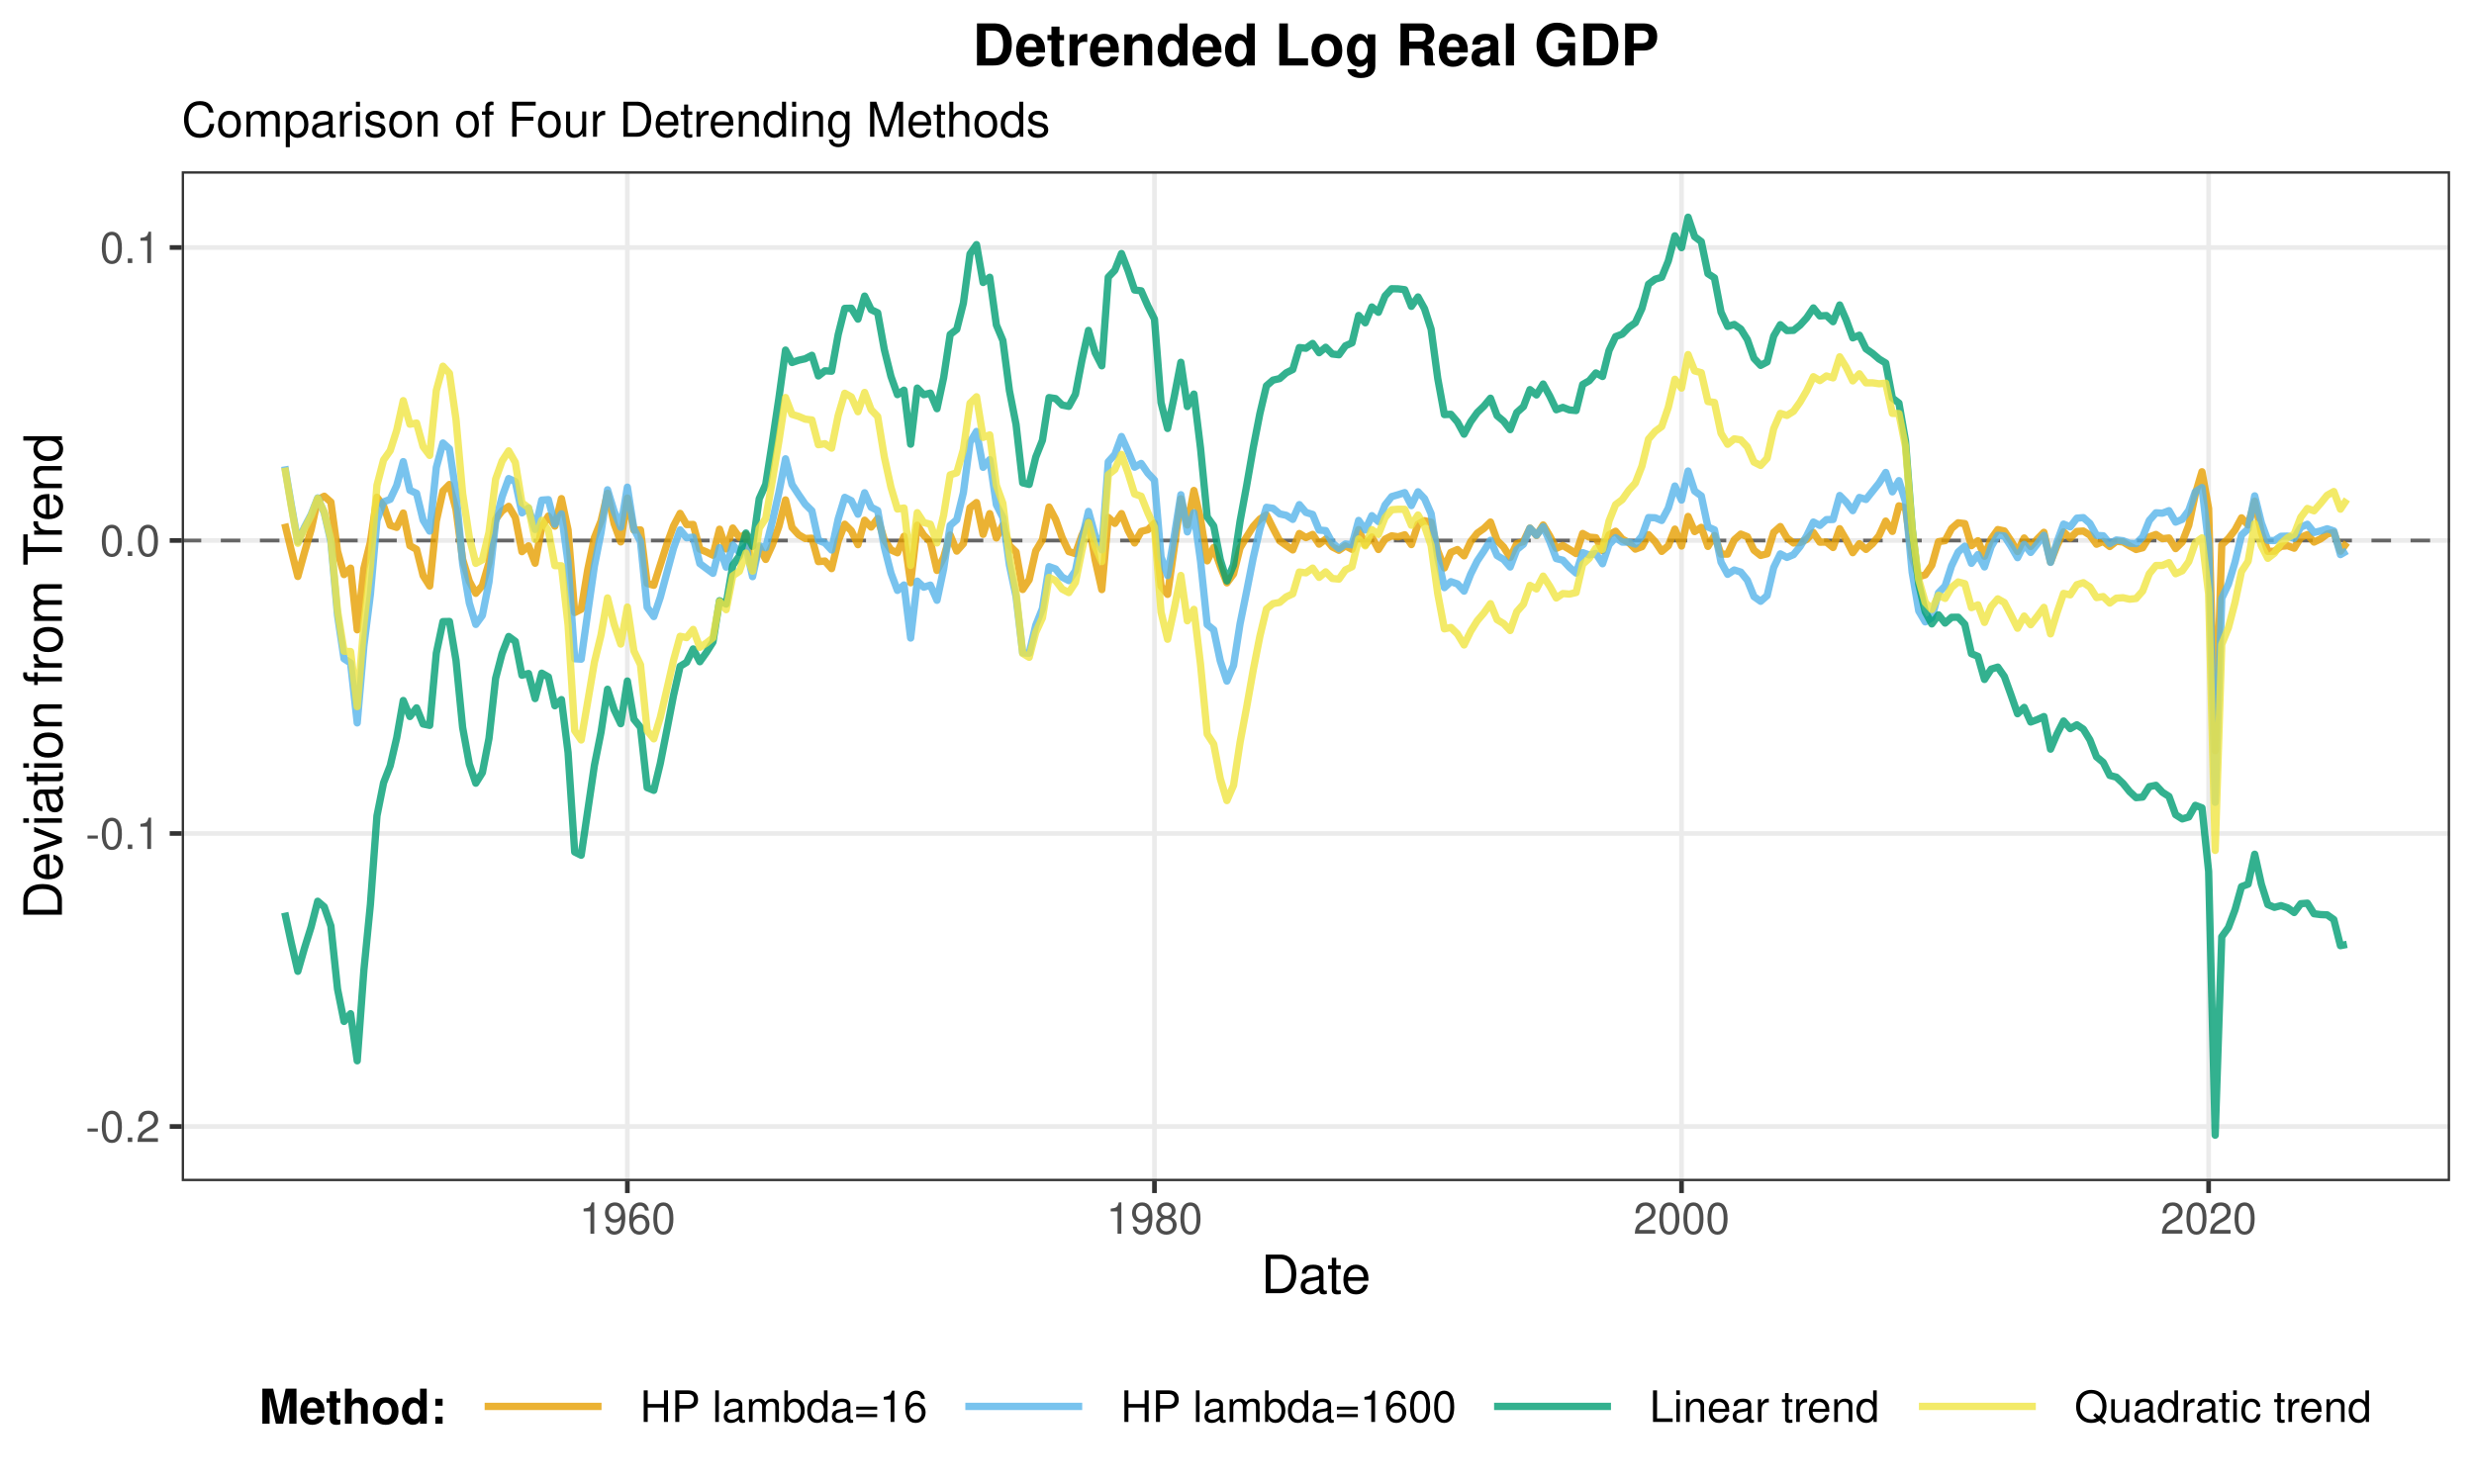
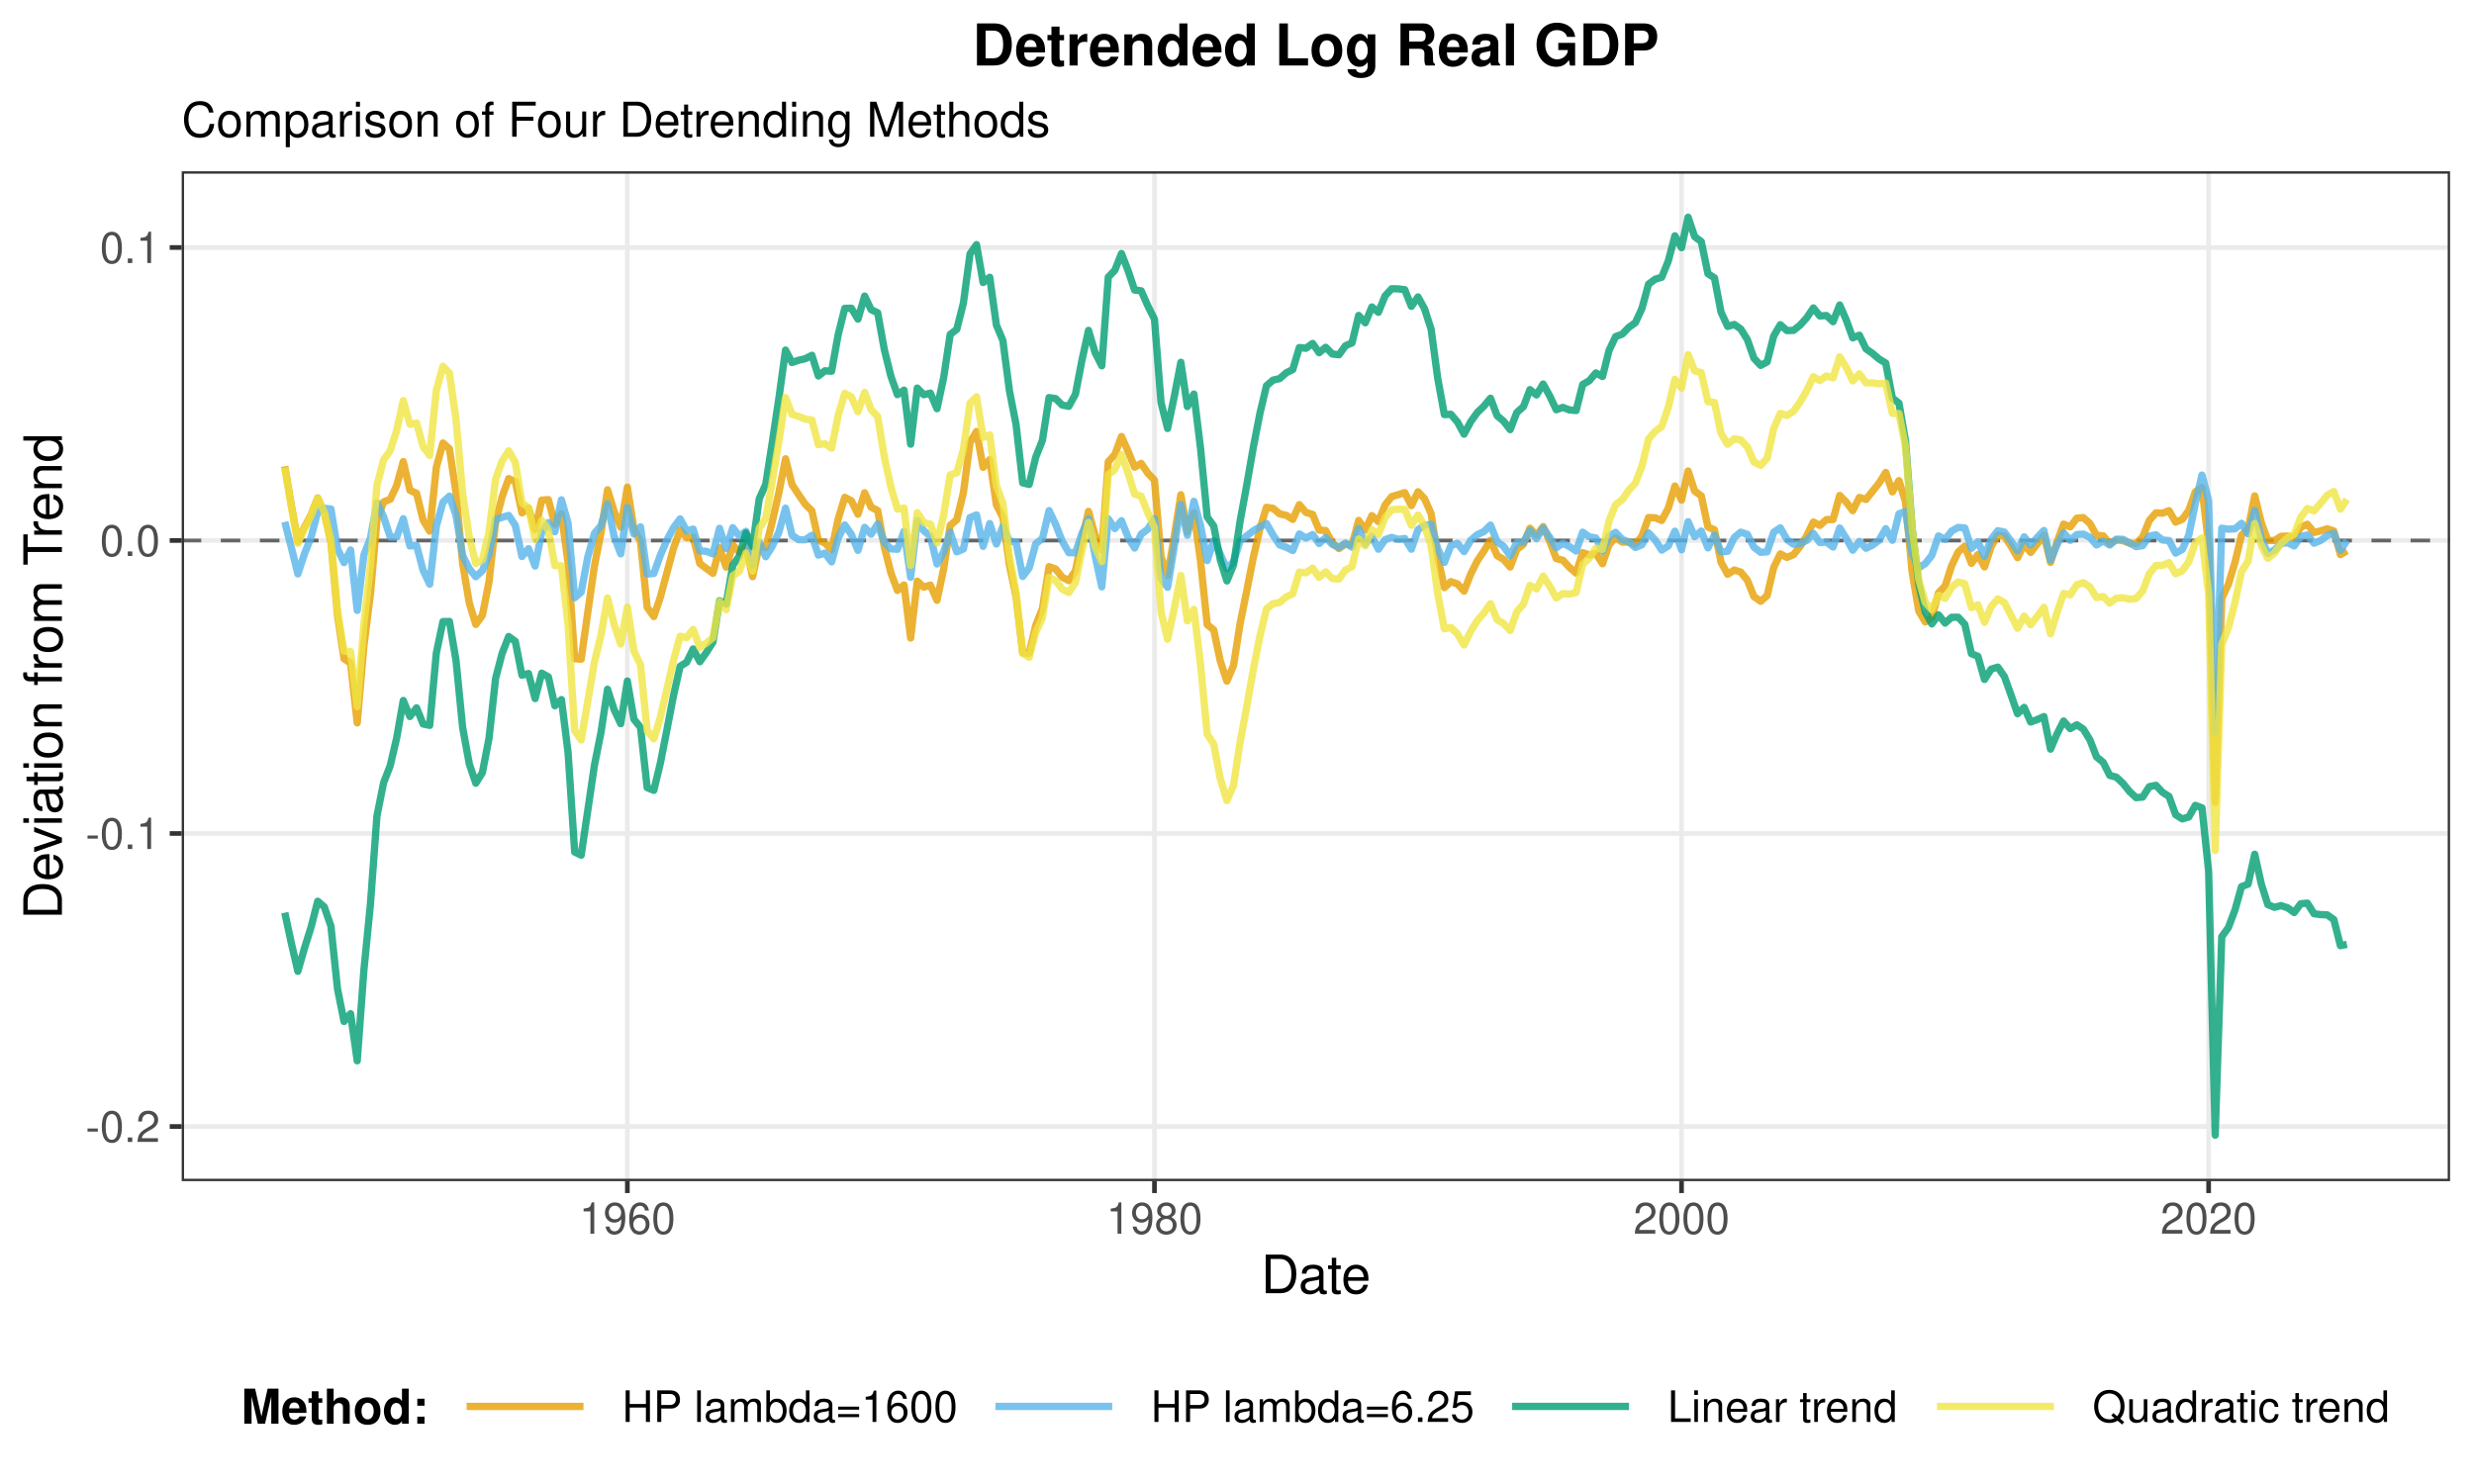
<svg xmlns="http://www.w3.org/2000/svg" width="720.00pt" height="432.00pt" viewBox="0 0 720.00 432.00">
  <g class="svglite">
    <defs>
      <style type="text/css">
    .svglite line, .svglite polyline, .svglite polygon, .svglite path, .svglite rect, .svglite circle {
      fill: none;
      stroke: #000000;
      stroke-linecap: round;
      stroke-linejoin: round;
      stroke-miterlimit: 10.00;
    }
    .svglite text {
      white-space: pre;
    }
    .svglite g.glyphgroup path {
      fill: inherit;
      stroke: none;
    }
  </style>
    </defs>
    <rect width="100%" height="100%" style="stroke: none; fill: #FFFFFF;" />
    <defs>
      <clipPath id="cpMC4wMHw3MjAuMDB8MC4wMHw0MzIuMDA=">
        <rect x="0.00" y="0.00" width="720.00" height="432.00" />
      </clipPath>
    </defs>
    <g clip-path="url(#cpMC4wMHw3MjAuMDB8MC4wMHw0MzIuMDA=)">
      <rect x="0.00" y="0" width="720.00" height="432.00" style="stroke-width: 1.36; stroke: #FFFFFF; fill: #FFFFFF;" />
    </g>
    <defs>
      <clipPath id="cpNTIuODh8NzEzLjAzfDQ5Ljg3fDM0My44Mg==">
        <rect x="52.88" y="49.87" width="660.15" height="293.96" />
      </clipPath>
    </defs>
    <g clip-path="url(#cpNTIuODh8NzEzLjAzfDQ5Ljg3fDM0My44Mg==)">
      <rect x="52.88" y="49.87" width="660.15" height="293.96" style="stroke-width: 1.36; stroke: none; fill: #FFFFFF;" />
      <polyline points="52.88,327.92 713.03,327.92 " style="stroke-width: 1.36; stroke: #EBEBEB; stroke-linecap: butt;" />
      <polyline points="52.88,242.63 713.03,242.63 " style="stroke-width: 1.36; stroke: #EBEBEB; stroke-linecap: butt;" />
      <polyline points="52.88,157.34 713.03,157.34 " style="stroke-width: 1.36; stroke: #EBEBEB; stroke-linecap: butt;" />
      <polyline points="52.88,72.05 713.03,72.05 " style="stroke-width: 1.36; stroke: #EBEBEB; stroke-linecap: butt;" />
      <polyline points="182.58,343.82 182.58,49.87 " style="stroke-width: 1.36; stroke: #EBEBEB; stroke-linecap: butt;" />
      <polyline points="335.98,343.82 335.98,49.87 " style="stroke-width: 1.36; stroke: #EBEBEB; stroke-linecap: butt;" />
      <polyline points="489.37,343.82 489.37,49.87 " style="stroke-width: 1.36; stroke: #EBEBEB; stroke-linecap: butt;" />
      <polyline points="642.77,343.82 642.77,49.87 " style="stroke-width: 1.36; stroke: #EBEBEB; stroke-linecap: butt;" />
      <line x1="52.88" y1="157.34" x2="713.03" y2="157.34" style="stroke-width: 1.07; stroke: #666666; stroke-dasharray: 5.69,5.69; stroke-linecap: butt;" />
-       <polyline points="82.88,152.47 84.77,160.25 86.68,167.81 88.61,160.79 90.55,154.17 92.46,145.47 94.37,144.46 96.30,146.16 98.23,160.43 100.12,167.26 102.03,165.39 103.96,183.34 105.90,165.47 107.79,157.84 109.70,144.75 111.63,147.27 113.56,152.92 115.45,153.52 117.36,149.35 119.29,158.85 121.23,159.93 123.14,167.56 125.05,170.59 126.98,151.66 128.91,142.95 130.80,141.03 132.71,148.32 134.64,162.83 136.58,169.19 138.47,172.72 140.38,170.46 142.31,163.83 144.24,151.17 146.13,148.71 148.04,147.40 149.97,150.65 151.90,160.59 153.81,158.90 155.73,163.96 157.66,153.43 159.59,150.23 161.48,153.16 163.39,145.15 165.32,154.26 167.25,178.31 169.14,177.36 171.05,165.83 172.99,156.52 174.92,151.67 176.81,143.58 178.72,152.42 180.65,157.75 182.58,144.98 184.49,154.31 186.40,154.26 188.34,169.85 190.27,170.38 192.16,164.44 194.07,158.46 196.00,153.14 197.93,149.45 199.82,152.71 201.73,152.67 203.67,159.86 205.60,160.67 207.49,161.63 209.40,154.06 211.33,159.80 213.26,153.71 215.17,156.44 217.08,155.58 219.02,165.86 220.95,159.22 222.84,162.85 224.75,158.65 226.68,153.27 228.61,145.53 230.50,153.55 232.41,155.65 234.34,156.77 236.28,156.68 238.17,163.49 240.08,163.32 242.01,165.53 243.94,157.54 245.85,152.60 247.76,154.50 249.69,158.56 251.63,151.44 253.52,153.43 255.43,150.95 257.36,157.15 259.29,160.08 261.18,160.92 263.09,156.11 265.02,169.64 266.95,152.89 268.84,155.82 270.76,157.74 272.69,166.06 274.62,162.27 276.53,155.76 278.44,160.43 280.37,158.26 282.30,147.78 284.19,146.30 286.11,155.55 288.04,149.52 289.97,156.60 291.86,152.88 293.77,158.81 295.70,160.70 297.63,171.60 299.52,168.77 301.43,160.36 303.37,157.13 305.30,147.60 307.21,151.20 309.12,156.50 311.05,160.57 312.98,161.17 314.87,155.83 316.78,151.81 318.72,162.99 320.65,171.63 322.54,150.63 324.45,152.36 326.38,149.51 328.31,154.44 330.20,158.06 332.11,154.70 334.05,154.21 335.98,152.32 337.89,170.67 339.80,173.02 341.73,159.48 343.66,145.19 345.55,152.83 347.46,142.78 349.40,151.11 351.33,163.27 353.22,159.39 355.13,164.82 357.06,169.67 358.99,167.09 360.88,159.52 362.79,156.29 364.72,153.23 366.66,151.10 368.57,149.90 370.48,153.73 372.41,157.43 374.34,158.79 376.23,160.09 378.14,155.31 380.07,156.50 382.01,155.57 383.90,158.41 385.81,156.94 387.74,159.21 389.67,160.19 391.56,158.90 393.47,159.92 395.40,154.17 397.33,158.63 399.25,156.32 401.16,159.96 403.09,156.95 405.02,155.98 406.91,156.27 408.82,155.68 410.75,158.53 412.68,152.60 414.57,151.58 416.49,152.03 418.42,160.37 420.35,165.33 422.24,160.81 424.15,159.97 426.08,161.81 428.01,157.67 429.92,155.21 431.84,153.85 433.77,151.97 435.70,157.35 437.59,159.24 439.50,162.30 441.43,158.26 443.36,157.67 445.25,153.72 447.16,155.88 449.10,152.83 451.03,156.05 452.92,159.63 454.83,158.80 456.76,159.93 458.69,161.15 460.60,155.30 462.51,156.36 464.45,156.53 466.38,160.29 468.27,155.69 470.18,154.65 472.11,156.92 474.04,157.97 475.93,159.85 477.84,159.15 479.77,155.64 481.71,157.71 483.60,160.51 485.51,158.89 487.44,154.03 489.37,158.95 491.28,150.35 493.19,154.74 495.12,153.52 497.06,159.06 498.95,155.90 500.86,161.31 502.79,161.30 504.72,157.14 506.61,155.48 508.52,156.23 510.45,160.17 512.39,161.69 514.28,161.21 516.19,154.97 518.12,153.28 520.05,156.60 521.96,158.07 523.87,157.95 525.80,157.02 527.74,155.02 529.63,157.83 531.54,157.81 533.47,159.38 535.40,153.91 537.29,157.15 539.20,160.89 541.13,158.27 543.06,159.93 544.95,158.28 546.86,155.92 548.80,151.69 550.73,154.69 552.64,147.25 554.55,147.84 556.48,162.09 558.41,167.91 560.30,167.34 562.21,164.54 564.15,157.69 566.08,157.38 567.97,153.84 569.88,152.19 571.81,152.42 573.74,158.85 575.63,157.41 577.54,161.93 579.48,156.87 581.41,154.16 583.32,154.57 585.23,157.41 587.16,160.56 589.09,156.61 590.98,159.07 592.89,156.94 594.83,154.96 596.76,163.63 598.65,158.83 600.56,154.83 602.49,156.64 604.42,154.71 606.31,154.59 608.22,155.78 610.15,158.43 612.09,157.61 614.00,159.10 615.91,157.58 617.84,157.75 619.77,158.93 621.66,159.96 623.57,159.46 625.50,156.29 627.44,155.59 629.33,156.82 631.24,156.61 633.17,159.70 635.10,157.78 636.99,152.92 638.90,143.79 640.83,137.33 642.77,148.03 644.68,218.53 646.59,158.61 648.52,156.80 650.45,154.28 652.34,150.75 654.25,152.83 656.18,145.90 658.12,155.07 660.00,160.52 661.92,160.46 663.85,159.04 665.78,158.87 667.67,159.58 669.58,156.45 671.51,155.62 673.44,157.80 675.35,156.88 677.27,155.47 679.20,154.98 681.13,160.47 683.02,157.94 " style="stroke-width: 2.13; stroke: #E69F00; stroke-opacity: 0.80; stroke-linecap: butt;" />
-       <polyline points="82.88,135.75 84.77,146.98 86.68,157.71 88.61,153.47 90.55,149.78 92.46,144.94 94.37,149.30 96.30,157.71 98.23,179.09 100.12,191.76 102.03,193.00 103.96,210.44 105.90,188.03 107.79,173.06 109.70,151.49 111.63,146.11 113.56,145.35 115.45,141.33 117.36,134.38 119.29,142.72 121.23,143.61 123.14,151.42 125.05,154.61 126.98,136.04 128.91,128.96 130.80,130.67 132.71,143.43 134.64,164.08 136.58,175.54 138.47,181.77 140.38,179.15 142.31,169.40 144.24,151.96 146.13,144.58 148.04,139.32 149.97,140.20 151.90,149.30 153.81,147.90 155.73,154.14 157.66,145.59 159.59,145.45 161.48,152.60 163.39,149.58 165.32,163.83 167.25,191.77 169.14,191.89 171.05,178.32 172.99,164.77 174.92,154.96 176.81,142.58 178.72,148.83 180.65,153.47 182.58,141.82 184.49,153.98 186.40,157.64 188.34,176.78 190.27,179.48 192.16,173.89 194.07,166.77 196.00,159.62 197.93,154.25 199.82,156.55 201.73,156.37 203.67,164.06 205.60,165.50 207.49,166.90 209.40,159.44 211.33,165.10 213.26,158.64 215.17,160.82 217.08,159.05 219.02,167.87 220.95,158.87 222.84,159.45 224.75,151.85 226.68,143.37 228.61,133.56 230.50,141.06 232.41,143.97 234.34,146.78 236.28,148.70 238.17,157.29 240.08,158.05 242.01,160.12 243.94,151.06 245.85,144.78 247.76,145.76 249.69,149.68 251.63,143.45 253.52,147.65 255.43,148.62 257.36,159.22 259.29,166.81 261.18,171.87 263.09,170.29 265.02,185.74 266.95,169.18 268.84,170.93 270.76,170.33 272.69,174.75 274.62,165.66 276.53,152.94 278.44,151.30 280.37,143.43 282.30,128.77 284.19,125.60 286.11,136.04 288.04,133.81 289.97,146.93 291.86,150.64 293.77,164.49 295.70,173.65 297.63,190.07 299.52,190.15 301.43,182.03 303.37,177.17 305.30,164.95 307.21,165.63 309.12,168.02 311.05,169.02 312.98,166.16 314.87,156.96 316.78,148.87 318.72,155.90 320.65,160.07 322.54,134.42 324.45,132.32 326.38,127.08 328.31,131.38 330.20,136.00 332.11,134.91 334.05,137.73 335.98,139.78 337.89,162.08 339.80,167.54 341.73,156.17 343.66,144.02 345.55,154.84 347.46,149.28 349.40,163.42 351.33,181.83 353.22,183.35 355.13,192.40 357.06,198.27 358.99,193.74 360.88,181.63 362.79,172.21 364.72,162.40 366.66,153.98 368.57,147.68 370.48,147.98 372.41,149.59 374.34,150.01 376.23,151.19 378.14,146.90 380.07,149.17 382.01,149.75 383.90,154.31 385.81,154.46 387.74,158.03 389.67,159.70 391.56,158.35 393.47,158.61 395.40,151.50 397.33,154.29 399.25,150.11 401.16,151.84 403.09,147.00 405.02,144.56 406.91,144.01 408.82,143.40 410.75,147.18 412.68,143.16 414.57,145.15 416.49,149.53 418.42,162.21 420.35,171.06 422.24,169.32 424.15,169.98 426.08,172.08 428.01,167.13 429.92,163.29 431.84,160.43 433.77,157.28 435.70,161.74 437.59,162.86 439.50,165.06 441.43,160.00 443.36,158.42 445.25,153.77 447.16,155.81 449.10,153.29 451.03,157.63 452.92,162.61 454.83,163.08 456.76,165.17 458.69,166.83 460.60,160.88 462.51,161.55 464.45,161.13 466.38,164.11 468.27,158.55 470.18,156.52 472.11,157.81 474.04,157.80 475.93,158.39 477.84,156.06 479.77,150.66 481.71,150.73 483.60,151.51 485.51,147.93 487.44,141.48 489.37,145.57 491.28,137.12 493.19,142.95 495.12,144.35 497.06,153.42 498.95,154.23 500.86,163.64 502.79,167.19 504.72,165.93 506.61,166.54 508.52,168.89 510.45,173.67 512.39,175.04 514.28,173.39 516.19,165.21 518.12,161.24 520.05,162.27 521.96,161.46 523.87,159.09 525.80,155.99 527.74,151.97 529.63,152.96 531.54,151.26 533.47,151.23 535.40,144.24 537.29,146.14 539.20,148.65 541.13,144.81 543.06,145.39 544.95,143.01 546.86,140.63 548.80,137.53 550.73,143.18 552.64,139.92 554.55,146.07 556.48,166.54 558.41,177.86 560.30,181.03 562.21,179.82 564.15,172.59 566.08,170.59 567.97,164.70 569.88,160.69 571.81,158.99 573.74,163.99 575.63,161.43 577.54,165.04 579.48,159.13 581.41,155.83 583.32,156.03 585.23,158.98 587.16,162.34 589.09,158.47 590.98,160.82 592.89,158.35 594.83,155.82 596.76,163.72 598.65,157.80 600.56,152.57 602.49,153.37 604.42,150.84 606.31,150.68 608.22,152.37 610.15,155.86 612.09,155.97 614.00,158.25 615.91,157.19 617.84,157.40 619.77,158.15 621.66,158.23 623.57,156.33 625.50,151.51 627.44,149.28 629.33,149.39 631.24,148.66 633.17,151.99 635.10,151.18 636.99,148.59 638.90,143.17 640.83,141.93 642.77,158.52 644.68,233.55 646.59,174.18 648.52,170.07 650.45,163.64 652.34,155.74 654.25,154.00 656.18,144.35 658.12,152.21 660.00,157.32 661.92,157.36 663.85,156.12 665.78,156.06 667.67,156.73 669.58,153.48 671.51,152.62 673.44,155.01 675.35,154.56 677.27,153.93 679.20,154.57 681.13,161.45 683.02,160.35 " style="stroke-width: 2.13; stroke: #56B4E9; stroke-opacity: 0.80; stroke-linecap: butt;" />
+       <polyline points="82.88,135.75 84.77,146.98 86.68,157.71 88.61,153.47 90.55,149.78 92.46,144.94 94.37,149.30 96.30,157.71 98.23,179.09 100.12,191.76 102.03,193.00 103.96,210.44 105.90,188.03 107.79,173.06 109.70,151.49 111.63,146.11 113.56,145.35 115.45,141.33 117.36,134.38 119.29,142.72 121.23,143.61 123.14,151.42 125.05,154.61 126.98,136.04 128.91,128.96 130.80,130.67 132.71,143.43 134.64,164.08 136.58,175.54 138.47,181.77 140.38,179.15 142.31,169.40 144.24,151.96 146.13,144.58 148.04,139.32 149.97,140.20 151.90,149.30 153.81,147.90 155.73,154.14 157.66,145.59 159.59,145.45 161.48,152.60 163.39,149.58 165.32,163.83 167.25,191.77 169.14,191.89 171.05,178.32 172.99,164.77 174.92,154.96 176.81,142.58 178.72,148.83 180.65,153.47 182.58,141.82 184.49,153.98 186.40,157.64 188.34,176.78 190.27,179.48 192.16,173.89 194.07,166.77 196.00,159.62 197.93,154.25 199.82,156.55 201.73,156.37 203.67,164.06 205.60,165.50 207.49,166.90 209.40,159.44 211.33,165.10 213.26,158.64 215.17,160.82 217.08,159.05 219.02,167.87 220.95,158.87 222.84,159.45 224.75,151.85 226.68,143.37 228.61,133.56 230.50,141.06 232.41,143.97 234.34,146.78 236.28,148.70 238.17,157.29 240.08,158.05 242.01,160.12 243.94,151.06 245.85,144.78 247.76,145.76 249.69,149.68 251.63,143.45 253.52,147.65 255.43,148.62 257.36,159.22 259.29,166.81 261.18,171.87 263.09,170.29 265.02,185.74 266.95,169.18 268.84,170.93 270.76,170.33 272.69,174.75 274.62,165.66 276.53,152.94 278.44,151.30 280.37,143.43 282.30,128.77 284.19,125.60 286.11,136.04 288.04,133.81 289.97,146.93 291.86,150.64 293.77,164.49 295.70,173.65 297.63,190.07 299.52,190.15 301.43,182.03 303.37,177.17 305.30,164.95 307.21,165.63 309.12,168.02 311.05,169.02 312.98,166.16 314.87,156.96 316.78,148.87 318.72,155.90 320.65,160.07 322.54,134.42 324.45,132.32 326.38,127.08 328.31,131.38 330.20,136.00 332.11,134.91 334.05,137.73 335.98,139.78 337.89,162.08 339.80,167.54 341.73,156.17 343.66,144.02 345.55,154.84 347.46,149.28 349.40,163.42 351.33,181.83 353.22,183.35 355.13,192.40 357.06,198.27 358.99,193.74 360.88,181.63 362.79,172.21 364.72,162.40 366.66,153.98 368.57,147.68 370.48,147.98 372.41,149.59 374.34,150.01 376.23,151.19 378.14,146.90 380.07,149.17 382.01,149.75 383.90,154.31 385.81,154.46 387.74,158.03 389.67,159.70 391.56,158.35 393.47,158.61 395.40,151.50 397.33,154.29 399.25,150.11 401.16,151.84 403.09,147.00 405.02,144.56 406.91,144.01 408.82,143.40 410.75,147.18 412.68,143.16 414.57,145.15 416.49,149.53 418.42,162.21 420.35,171.06 422.24,169.32 424.15,169.98 426.08,172.08 428.01,167.13 429.92,163.29 431.84,160.43 433.77,157.28 435.70,161.74 437.59,162.86 439.50,165.06 441.43,160.00 443.36,158.42 445.25,153.77 447.16,155.81 449.10,153.29 451.03,157.63 452.92,162.61 454.83,163.08 456.76,165.17 458.69,166.83 460.60,160.88 462.51,161.55 464.45,161.13 466.38,164.11 468.27,158.55 470.18,156.52 472.11,157.81 474.04,157.80 475.93,158.39 477.84,156.06 479.77,150.66 481.71,150.73 483.60,151.51 485.51,147.93 487.44,141.48 489.37,145.57 491.28,137.12 493.19,142.95 495.12,144.35 497.06,153.42 498.95,154.23 500.86,163.64 502.79,167.19 504.72,165.93 506.61,166.54 508.52,168.89 510.45,173.67 512.39,175.04 514.28,173.39 516.19,165.21 518.12,161.24 520.05,162.27 521.96,161.46 523.87,159.09 525.80,155.99 527.74,151.97 529.63,152.96 531.54,151.26 533.47,151.23 535.40,144.24 537.29,146.14 539.20,148.65 541.13,144.81 543.06,145.39 544.95,143.01 546.86,140.63 548.80,137.53 550.73,143.18 552.64,139.92 554.55,146.07 556.48,166.54 558.41,177.86 560.30,181.03 562.21,179.82 564.15,172.59 566.08,170.59 567.97,164.70 569.88,160.69 571.81,158.99 573.74,163.99 575.63,161.43 577.54,165.04 579.48,159.13 581.41,155.83 583.32,156.03 585.23,158.98 587.16,162.34 589.09,158.47 590.98,160.82 592.89,158.35 594.83,155.82 596.76,163.72 598.65,157.80 600.56,152.57 602.49,153.37 604.42,150.84 606.31,150.68 608.22,152.37 610.15,155.86 612.09,155.97 614.00,158.25 615.91,157.19 617.84,157.40 619.77,158.15 621.66,158.23 623.57,156.33 625.50,151.51 627.44,149.28 629.33,149.39 631.24,148.66 633.17,151.99 635.10,151.18 636.99,148.59 638.90,143.17 640.83,141.93 642.77,158.52 644.68,233.55 646.59,174.18 648.52,170.07 650.45,163.64 652.34,155.74 654.25,154.00 656.18,144.35 658.12,152.21 660.00,157.32 661.92,157.36 663.85,156.12 665.78,156.06 667.67,156.73 669.58,153.48 671.51,152.62 673.44,155.01 675.35,154.56 677.27,153.93 679.20,154.57 681.13,161.45 683.02,160.35 " style="stroke-width: 2.13; stroke: #E69F00; stroke-opacity: 0.80; stroke-linecap: butt;" />
+       <polyline points="82.88,151.92 84.77,159.31 86.68,167.06 88.61,161.22 90.55,156.30 92.46,148.93 94.37,147.98 96.30,148.16 98.23,159.72 100.12,163.79 102.03,160.10 103.96,177.69 105.90,161.56 107.79,156.75 109.70,146.35 111.63,150.41 113.56,156.34 115.45,156.34 117.36,151.00 119.29,158.93 121.23,158.77 123.14,166.03 125.05,170.06 126.98,153.21 128.91,146.20 130.80,144.43 132.71,150.01 134.64,161.73 136.58,165.58 138.47,167.88 140.38,166.12 142.31,161.40 144.24,151.19 146.13,150.60 148.04,150.04 149.97,152.95 151.90,162.00 153.81,159.72 155.73,164.78 157.66,154.87 159.59,152.14 161.48,154.79 163.39,145.51 165.32,152.28 167.25,174.00 169.14,172.37 171.05,162.16 172.99,155.30 174.92,152.98 176.81,146.68 178.72,156.11 180.65,161.23 182.58,147.71 184.49,155.44 186.40,153.38 188.34,167.11 190.27,166.94 192.16,161.69 194.07,157.26 196.00,153.61 197.93,151.05 199.82,154.55 201.73,154.03 203.67,160.36 205.60,160.50 207.49,161.23 209.40,153.80 211.33,159.67 213.26,153.62 215.17,156.07 217.08,154.67 219.02,164.43 220.95,157.85 222.84,162.07 224.75,159.01 226.68,154.90 228.61,147.93 230.50,155.80 232.41,157.11 234.34,157.12 236.28,155.83 238.17,161.61 240.08,161.02 242.01,163.56 243.94,156.59 245.85,152.81 247.76,155.57 249.69,160.21 251.63,153.52 253.52,155.50 255.43,152.55 257.36,157.83 259.29,159.78 261.18,159.90 263.09,154.68 265.02,168.03 266.95,151.54 268.84,154.49 270.76,156.14 272.69,164.18 274.62,160.66 276.53,154.94 278.44,160.65 280.37,159.82 282.30,150.68 284.19,149.90 286.11,159.04 288.04,152.42 289.97,158.37 291.86,153.23 293.77,157.47 295.70,157.83 297.63,167.81 299.52,165.31 301.43,158.29 303.37,156.80 305.30,148.64 307.21,152.63 309.12,157.51 311.05,160.89 312.98,160.94 314.87,155.32 316.78,151.01 318.72,161.88 320.65,170.83 322.54,151.04 324.45,153.87 326.38,151.59 328.31,156.43 330.20,159.54 332.11,155.49 334.05,154.04 335.98,150.99 337.89,168.34 339.80,170.96 341.73,159.12 343.66,146.89 345.55,155.80 347.46,145.94 349.40,153.04 351.33,163.18 353.22,157.37 355.13,161.30 357.06,165.54 358.99,163.54 360.88,157.46 362.79,156.02 364.72,154.53 366.66,153.38 368.57,152.39 370.48,155.74 372.41,158.63 374.34,159.31 376.23,160.25 378.14,155.44 380.07,156.63 382.01,155.62 383.90,158.23 385.81,156.48 387.74,158.48 389.67,159.31 391.56,158.08 393.47,159.31 395.40,153.84 397.33,158.41 399.25,156.17 401.16,159.88 403.09,157.10 405.02,156.43 406.91,157.03 408.82,156.75 410.75,159.88 412.68,154.17 414.57,152.95 416.49,152.60 418.42,159.74 420.35,163.72 422.24,158.84 424.15,158.17 426.08,160.57 428.01,157.28 429.92,155.64 431.84,154.76 433.77,152.85 435.70,157.71 437.59,159.03 439.50,161.80 441.43,157.95 443.36,157.83 445.25,154.40 447.16,156.81 449.10,153.70 451.03,156.47 452.92,159.45 454.83,158.16 456.76,159.10 458.69,160.42 460.60,154.92 462.51,156.27 464.45,156.61 466.38,160.45 468.27,156.01 470.18,154.98 472.11,157.03 474.04,157.77 475.93,159.38 477.84,158.58 479.77,155.11 481.71,157.21 483.60,160.14 485.51,158.92 487.44,154.63 489.37,160.05 491.28,151.86 493.19,156.22 495.12,154.60 497.06,159.50 498.95,155.74 500.86,160.66 502.79,160.49 504.72,156.46 506.61,154.92 508.52,155.57 510.45,159.30 512.39,160.79 514.28,160.63 516.19,154.95 518.12,153.66 520.05,157.06 521.96,158.44 523.87,158.25 525.80,157.31 527.74,155.28 529.63,157.95 531.54,157.79 533.47,159.25 535.40,153.70 537.29,156.69 539.20,160.18 541.13,157.60 543.06,159.61 544.95,158.69 546.86,157.27 548.80,153.89 550.73,157.28 552.64,149.58 554.55,148.90 556.48,161.17 558.41,165.30 560.30,164.06 562.21,161.69 564.15,156.01 566.08,157.03 567.97,154.60 569.88,153.52 571.81,153.69 573.74,159.61 575.63,157.69 577.54,161.95 579.48,157.01 581.41,154.49 583.32,154.89 585.23,157.48 587.16,160.36 589.09,156.28 590.98,158.64 592.89,156.47 594.83,154.43 596.76,163.05 598.65,158.57 600.56,155.08 602.49,157.30 604.42,155.62 606.31,155.49 608.22,156.41 610.15,158.65 612.09,157.47 614.00,158.67 615.91,156.97 617.84,156.99 619.77,158.07 621.66,159.13 623.57,158.85 625.50,156.05 627.44,155.69 629.33,157.20 631.24,157.36 633.17,161.02 635.10,159.93 636.99,155.80 638.90,146.53 640.83,138.30 642.77,145.66 644.68,213.16 646.59,153.76 648.52,154.05 650.45,153.94 652.34,152.34 654.25,155.45 656.18,148.60 658.12,156.88 660.00,161.12 661.92,160.12 663.85,158.23 665.78,158.00 667.67,158.93 669.58,156.20 671.51,155.73 673.44,158.13 675.35,157.34 677.27,155.91 679.20,155.19 681.13,160.24 683.02,157.32 " style="stroke-width: 2.13; stroke: #56B4E9; stroke-opacity: 0.80; stroke-linecap: butt;" />
      <polyline points="82.88,265.68 84.77,274.47 86.68,282.75 88.61,276.03 90.55,269.81 92.46,262.36 94.37,264.00 96.30,269.56 98.23,287.91 100.12,297.34 102.03,295.10 103.96,308.80 105.90,282.44 107.79,263.34 109.70,237.52 111.63,227.87 113.56,222.90 115.45,214.78 117.36,203.92 119.29,208.58 121.23,206.06 123.14,210.76 125.05,211.16 126.98,190.13 128.91,180.95 130.80,180.91 132.71,192.25 134.64,211.79 136.58,222.40 138.47,227.99 140.38,224.94 142.31,214.94 144.24,197.45 146.13,190.21 148.04,185.29 149.97,186.71 151.90,196.56 153.81,196.06 155.73,203.36 157.66,195.96 159.59,197.05 161.48,205.45 163.39,203.66 165.32,219.06 167.25,248.02 169.14,248.96 171.05,235.99 172.99,222.80 174.92,213.12 176.81,200.65 178.72,206.58 180.65,210.68 182.58,198.25 184.49,209.38 186.40,211.74 188.34,229.28 190.27,230.07 192.16,222.24 194.07,212.55 196.00,202.51 197.93,193.96 199.82,192.80 201.73,188.91 203.67,192.63 205.60,189.90 207.49,186.91 209.40,174.88 211.33,175.84 213.26,164.57 215.17,161.86 217.08,155.16 219.02,159.06 220.95,145.19 222.84,141.01 224.75,128.79 226.68,115.89 228.61,101.91 230.50,105.53 232.41,104.87 234.34,104.43 236.28,103.43 238.17,109.44 240.08,107.94 242.01,108.06 243.94,97.37 245.85,89.77 247.76,89.72 249.69,92.90 251.63,86.19 253.52,90.14 255.43,91.06 257.36,101.76 259.29,109.56 261.18,114.88 263.09,113.58 265.02,129.30 266.95,112.97 268.84,114.90 270.76,114.44 272.69,118.97 274.62,109.97 276.53,97.36 278.44,95.88 280.37,88.24 282.30,73.92 284.19,71.21 286.11,82.24 288.04,80.71 289.97,94.60 291.86,99.11 293.77,113.74 295.70,123.58 297.63,140.56 299.52,141.02 301.43,133.07 303.37,128.18 305.30,115.74 307.21,116.03 309.12,117.91 311.05,118.29 312.98,114.76 314.87,104.89 316.78,96.18 318.72,102.69 320.65,106.49 322.54,80.68 324.45,78.67 326.38,73.81 328.31,78.81 330.20,84.43 332.11,84.65 334.05,89.05 335.98,92.90 337.89,117.18 339.80,124.73 341.73,115.49 343.66,105.47 345.55,118.35 347.46,114.72 349.40,130.59 351.33,150.48 353.22,153.12 355.13,162.92 357.06,169.11 358.99,164.47 360.88,151.81 362.79,141.46 364.72,130.37 366.66,120.39 368.57,112.31 370.48,110.66 372.41,110.21 374.34,108.52 376.23,107.57 378.14,101.17 380.07,101.38 382.01,99.98 383.90,102.68 385.81,101.09 387.74,103.05 389.67,103.28 391.56,100.66 393.47,99.82 395.40,91.83 397.33,93.97 399.25,89.36 401.16,90.91 403.09,86.14 405.02,84.05 406.91,84.09 408.82,84.33 410.75,89.18 412.68,86.44 414.57,89.87 416.49,95.83 418.42,110.16 420.35,120.69 422.24,120.60 424.15,122.83 426.08,126.39 428.01,122.77 429.92,120.10 431.84,118.24 433.77,115.92 435.70,121.02 437.59,122.60 439.50,125.07 441.43,120.08 443.36,118.37 445.25,113.42 447.16,114.97 449.10,111.79 451.03,115.30 452.92,119.28 454.83,118.59 456.76,119.34 458.69,119.51 460.60,111.93 462.51,110.84 464.45,108.56 466.38,109.60 468.27,102.04 470.18,97.99 472.11,97.27 474.04,95.28 475.93,93.95 477.84,89.80 479.77,82.72 481.71,81.27 483.60,80.71 485.51,76.00 487.44,68.65 489.37,72.09 491.28,63.23 493.19,68.89 495.12,70.34 497.06,79.67 498.95,80.89 500.86,90.84 502.79,95.03 504.72,94.45 506.61,95.77 508.52,98.84 510.45,104.31 512.39,106.36 514.28,105.37 516.19,97.83 518.12,94.52 520.05,96.23 521.96,96.17 523.87,94.65 525.80,92.52 527.74,89.64 529.63,91.98 531.54,91.85 533.47,93.65 535.40,88.78 537.29,93.10 539.20,98.35 541.13,97.58 543.06,101.55 544.95,102.88 546.86,104.51 548.80,105.69 550.73,115.87 552.64,117.34 554.55,128.36 556.48,153.76 558.41,170.03 560.30,178.08 562.21,181.62 564.15,178.98 566.08,181.38 567.97,179.70 569.88,179.68 571.81,181.74 573.74,190.29 575.63,191.07 577.54,197.79 579.48,194.79 581.41,194.20 583.32,196.93 585.23,202.23 587.16,207.77 589.09,205.93 590.98,210.18 592.89,209.48 594.83,208.60 596.76,218.08 598.65,213.66 600.56,209.89 602.49,212.11 604.42,210.99 606.31,212.26 608.22,215.38 610.15,220.33 612.09,221.93 614.00,225.73 615.91,226.23 617.84,228.04 619.77,230.43 621.66,232.20 623.57,232.03 625.50,229.00 627.44,228.61 629.33,230.63 631.24,231.85 633.17,237.17 635.10,238.39 636.99,237.83 638.90,234.44 640.83,235.17 642.77,253.66 644.68,330.46 646.59,272.69 648.52,270.02 650.45,264.85 652.34,258.10 654.25,257.38 656.18,248.67 658.12,257.40 660.00,263.33 661.92,264.13 663.85,263.63 665.78,264.28 667.67,265.64 669.58,263.08 671.51,262.91 673.44,265.99 675.35,266.24 677.27,266.32 679.20,267.68 681.13,275.29 683.02,274.91 " style="stroke-width: 2.13; stroke: #009E73; stroke-opacity: 0.80; stroke-linecap: butt;" />
      <polyline points="82.88,136.13 84.77,147.41 86.68,158.15 88.61,153.88 90.55,150.10 92.46,145.07 94.37,149.11 96.30,157.06 98.23,177.79 100.12,189.57 102.03,189.67 103.96,205.70 105.90,181.64 107.79,164.83 109.70,141.29 111.63,133.90 113.56,131.17 115.45,125.28 117.36,116.63 119.29,123.49 121.23,123.15 123.14,130.02 125.05,132.57 126.98,113.67 128.91,106.61 130.80,108.67 132.71,122.09 134.64,143.70 136.58,156.37 138.47,164.00 140.38,162.97 142.31,154.97 144.24,139.47 146.13,134.20 148.04,131.25 149.97,134.61 151.90,146.38 153.81,147.80 155.73,156.99 157.66,151.47 159.59,154.42 161.48,164.66 163.39,164.71 165.32,181.92 167.25,212.68 169.14,215.41 171.05,204.20 172.99,192.76 174.92,184.82 176.81,174.06 178.72,181.70 180.65,187.49 182.58,176.72 184.49,189.51 186.40,193.51 188.34,212.68 190.27,215.08 192.16,208.84 194.07,200.72 196.00,192.24 197.93,185.23 199.82,185.61 201.73,183.23 203.67,188.45 205.60,187.19 207.49,185.66 209.40,175.09 211.33,177.48 213.26,167.62 215.17,166.31 217.08,161.00 219.02,166.27 220.95,153.76 222.84,150.91 224.75,140.01 226.68,128.42 228.61,115.73 230.50,120.62 232.41,121.21 234.34,122.02 236.28,122.25 238.17,129.46 240.08,129.16 242.01,130.46 243.94,120.93 245.85,114.48 247.76,115.55 249.69,119.85 251.63,114.24 253.52,119.27 255.43,121.25 257.36,133.01 259.29,141.84 261.18,148.18 263.09,147.89 265.02,164.59 266.95,149.24 268.84,152.12 270.76,152.60 272.69,158.05 274.62,149.96 276.53,138.24 278.44,137.63 280.37,130.86 282.30,117.38 284.19,115.50 286.11,127.34 288.04,126.60 289.97,141.28 291.86,146.54 293.77,161.92 295.70,172.50 297.63,190.20 299.52,191.35 301.43,184.09 303.37,179.87 305.30,168.08 307.21,169.01 309.12,171.50 311.05,172.50 312.98,169.56 314.87,160.25 316.78,152.10 318.72,159.15 320.65,163.48 322.54,138.18 324.45,136.67 326.38,132.28 328.31,137.74 330.20,143.81 332.11,144.45 334.05,149.27 335.98,153.51 337.89,178.18 339.80,186.09 341.73,177.21 343.66,167.52 345.55,180.72 347.46,177.39 349.40,193.55 351.33,213.71 353.22,216.61 355.13,226.64 357.06,233.05 358.99,228.62 360.88,216.15 362.79,205.97 364.72,195.05 366.66,185.21 368.57,177.26 370.48,175.72 372.41,175.37 374.34,173.75 376.23,172.87 378.14,166.52 380.07,166.76 382.01,165.38 383.90,168.07 385.81,166.47 387.74,168.40 389.67,168.58 391.56,165.90 393.47,164.98 395.40,156.89 397.33,158.91 399.25,154.18 401.16,155.58 403.09,150.66 405.02,148.39 406.91,148.25 408.82,148.27 410.75,152.90 412.68,149.92 414.57,153.10 416.49,158.79 418.42,172.84 420.35,183.06 422.24,182.65 424.15,184.54 426.08,187.75 428.01,183.77 429.92,180.71 431.84,178.46 433.77,175.73 435.70,180.40 437.59,181.53 439.50,183.54 441.43,178.07 443.36,175.87 445.25,170.41 447.16,171.44 449.10,167.71 451.03,170.66 452.92,174.08 454.83,172.79 456.76,172.94 458.69,172.49 460.60,164.27 462.51,162.53 464.45,159.58 466.38,159.93 468.27,151.68 470.18,146.91 472.11,145.45 474.04,142.71 475.93,140.62 477.84,135.70 479.77,127.81 481.71,125.56 483.60,124.17 485.51,118.62 487.44,110.41 489.37,112.97 491.28,103.22 493.19,107.97 495.12,108.50 497.06,116.89 498.95,117.15 500.86,126.13 502.79,129.33 504.72,127.75 506.61,128.05 508.52,130.09 510.45,134.51 512.39,135.49 514.28,133.42 516.19,124.78 518.12,120.35 520.05,120.93 521.96,119.73 523.87,117.05 525.80,113.74 527.74,109.66 529.63,110.79 531.54,109.44 533.47,110.00 535.40,103.87 537.29,106.92 539.20,110.88 541.13,108.81 543.06,111.45 544.95,111.44 546.86,111.72 548.80,111.54 550.73,120.33 552.64,120.39 554.55,130.00 556.48,153.97 558.41,168.78 560.30,175.37 562.21,177.43 564.15,173.29 566.08,174.19 567.97,170.98 569.88,169.41 571.81,169.91 573.74,176.89 575.63,176.08 577.54,181.19 579.48,176.57 581.41,174.33 583.32,175.41 585.23,179.04 587.16,182.89 589.09,179.34 590.98,181.87 592.89,179.44 594.83,176.81 596.76,184.52 598.65,178.32 600.56,172.75 602.49,173.16 604.42,170.21 606.31,169.63 608.22,170.89 610.15,173.96 612.09,173.67 614.00,175.55 615.91,174.13 617.84,174.00 619.77,174.43 621.66,174.22 623.57,172.06 625.50,167.02 627.44,164.62 629.33,164.60 631.24,163.77 633.17,167.02 635.10,166.16 636.99,163.49 638.90,157.98 640.83,156.58 642.77,172.92 644.68,247.56 646.59,187.60 648.52,182.74 650.45,175.36 652.34,166.37 654.25,163.41 656.18,152.44 658.12,158.89 660.00,162.53 661.92,161.03 663.85,158.20 665.78,156.51 667.67,155.52 669.58,150.58 671.51,148.02 673.44,148.70 675.35,146.53 677.27,144.17 679.20,143.09 681.13,148.22 683.02,145.37 " style="stroke-width: 2.13; stroke: #F0E442; stroke-opacity: 0.80; stroke-linecap: butt;" />
      <rect x="52.88" y="49.87" width="660.15" height="293.96" style="stroke-width: 1.36; stroke: #333333;" />
    </g>
    <g clip-path="url(#cpMC4wMHw3MjAuMDB8MC4wMHw0MzIuMDA=)">
      <text x="46.60" y="332.43" text-anchor="end" style="font-size: 12.60px;fill: #4D4D4D; font-family: &quot;Helvetica&quot;;" textLength="21.69px" lengthAdjust="spacingAndGlyphs">-0.2</text>
      <text x="46.60" y="247.14" text-anchor="end" style="font-size: 12.60px;fill: #4D4D4D; font-family: &quot;Helvetica&quot;;" textLength="21.69px" lengthAdjust="spacingAndGlyphs">-0.1</text>
      <text x="46.60" y="161.85" text-anchor="end" style="font-size: 12.60px;fill: #4D4D4D; font-family: &quot;Helvetica&quot;;" textLength="17.50px" lengthAdjust="spacingAndGlyphs">0.0</text>
      <text x="46.60" y="76.56" text-anchor="end" style="font-size: 12.60px;fill: #4D4D4D; font-family: &quot;Helvetica&quot;;" textLength="17.50px" lengthAdjust="spacingAndGlyphs">0.1</text>
      <polyline points="49.39,327.92 52.88,327.92 " style="stroke-width: 1.36; stroke: #333333; stroke-linecap: butt;" />
      <polyline points="49.39,242.63 52.88,242.63 " style="stroke-width: 1.36; stroke: #333333; stroke-linecap: butt;" />
      <polyline points="49.39,157.34 52.88,157.34 " style="stroke-width: 1.36; stroke: #333333; stroke-linecap: butt;" />
      <polyline points="49.39,72.05 52.88,72.05 " style="stroke-width: 1.36; stroke: #333333; stroke-linecap: butt;" />
      <polyline points="182.58,347.31 182.58,343.82 " style="stroke-width: 1.36; stroke: #333333; stroke-linecap: butt;" />
      <polyline points="335.98,347.31 335.98,343.82 " style="stroke-width: 1.36; stroke: #333333; stroke-linecap: butt;" />
      <polyline points="489.37,347.31 489.37,343.82 " style="stroke-width: 1.36; stroke: #333333; stroke-linecap: butt;" />
      <polyline points="642.77,347.31 642.77,343.82 " style="stroke-width: 1.36; stroke: #333333; stroke-linecap: butt;" />
      <text x="182.58" y="359.13" text-anchor="middle" style="font-size: 12.60px;fill: #4D4D4D; font-family: &quot;Helvetica&quot;;" textLength="28.00px" lengthAdjust="spacingAndGlyphs">1960</text>
      <text x="335.98" y="359.13" text-anchor="middle" style="font-size: 12.60px;fill: #4D4D4D; font-family: &quot;Helvetica&quot;;" textLength="28.00px" lengthAdjust="spacingAndGlyphs">1980</text>
      <text x="489.37" y="359.13" text-anchor="middle" style="font-size: 12.60px;fill: #4D4D4D; font-family: &quot;Helvetica&quot;;" textLength="28.00px" lengthAdjust="spacingAndGlyphs">2000</text>
      <text x="642.77" y="359.13" text-anchor="middle" style="font-size: 12.60px;fill: #4D4D4D; font-family: &quot;Helvetica&quot;;" textLength="28.00px" lengthAdjust="spacingAndGlyphs">2020</text>
      <text x="382.95" y="376.45" text-anchor="middle" style="font-size: 15.40px; font-family: &quot;Helvetica&quot;;" textLength="32.52px" lengthAdjust="spacingAndGlyphs">Date</text>
      <text transform="translate(18.02,196.84) rotate(-90)" text-anchor="middle" style="font-size: 15.40px; font-family: &quot;Helvetica&quot;;" textLength="142.94px" lengthAdjust="spacingAndGlyphs">Deviation from Trend</text>
-       <rect x="68.46" y="393.80" width="628.99" height="31.23" style="stroke-width: 1.36; stroke: none; fill: #FFFFFF;" />
-       <text x="75.43" y="414.45" style="font-size: 14.00px; font-weight: bold; font-family: &quot;Helvetica&quot;;" textLength="54.39px" lengthAdjust="spacingAndGlyphs">Method:</text>
-       <rect x="136.79" y="400.77" width="42.52" height="17.28" style="stroke-width: 1.36; stroke: none; fill: #FFFFFF;" />
-       <line x1="141.05" y1="409.41" x2="175.06" y2="409.41" style="stroke-width: 2.13; stroke: #E69F00; stroke-opacity: 0.80; stroke-linecap: butt;" />
-       <rect x="276.68" y="400.77" width="42.52" height="17.28" style="stroke-width: 1.36; stroke: none; fill: #FFFFFF;" />
-       <line x1="280.94" y1="409.41" x2="314.95" y2="409.41" style="stroke-width: 2.13; stroke: #56B4E9; stroke-opacity: 0.80; stroke-linecap: butt;" />
-       <rect x="430.57" y="400.77" width="42.52" height="17.28" style="stroke-width: 1.36; stroke: none; fill: #FFFFFF;" />
-       <line x1="434.82" y1="409.41" x2="468.84" y2="409.41" style="stroke-width: 2.13; stroke: #009E73; stroke-opacity: 0.80; stroke-linecap: butt;" />
-       <rect x="554.21" y="400.77" width="42.52" height="17.28" style="stroke-width: 1.36; stroke: none; fill: #FFFFFF;" />
-       <line x1="558.46" y1="409.41" x2="592.48" y2="409.41" style="stroke-width: 2.13; stroke: #F0E442; stroke-opacity: 0.80; stroke-linecap: butt;" />
-       <text x="186.29" y="413.93" style="font-size: 12.60px; font-family: &quot;Helvetica&quot;;" textLength="83.42px" lengthAdjust="spacingAndGlyphs">HP lambda=16</text>
-       <text x="326.18" y="413.93" style="font-size: 12.60px; font-family: &quot;Helvetica&quot;;" textLength="97.42px" lengthAdjust="spacingAndGlyphs">HP lambda=1600</text>
-       <text x="480.07" y="413.93" style="font-size: 12.60px; font-family: &quot;Helvetica&quot;;" textLength="67.17px" lengthAdjust="spacingAndGlyphs">Linear trend</text>
-       <text x="603.71" y="413.93" style="font-size: 12.60px; font-family: &quot;Helvetica&quot;;" textLength="86.77px" lengthAdjust="spacingAndGlyphs">Quadratic trend</text>
+       <rect x="63.21" y="393.80" width="639.49" height="31.23" style="stroke-width: 1.36; stroke: none; fill: #FFFFFF;" />
+       <text x="70.18" y="414.45" style="font-size: 14.00px; font-weight: bold; font-family: &quot;Helvetica&quot;;" textLength="54.39px" lengthAdjust="spacingAndGlyphs">Method:</text>
+       <rect x="131.54" y="400.77" width="42.52" height="17.28" style="stroke-width: 1.36; stroke: none; fill: #FFFFFF;" />
+       <line x1="135.80" y1="409.41" x2="169.81" y2="409.41" style="stroke-width: 2.13; stroke: #E69F00; stroke-opacity: 0.80; stroke-linecap: butt;" />
+       <rect x="285.43" y="400.77" width="42.52" height="17.28" style="stroke-width: 1.36; stroke: none; fill: #FFFFFF;" />
+       <line x1="289.69" y1="409.41" x2="323.70" y2="409.41" style="stroke-width: 2.13; stroke: #56B4E9; stroke-opacity: 0.80; stroke-linecap: butt;" />
+       <rect x="435.82" y="400.77" width="42.52" height="17.28" style="stroke-width: 1.36; stroke: none; fill: #FFFFFF;" />
+       <line x1="440.07" y1="409.41" x2="474.09" y2="409.41" style="stroke-width: 2.13; stroke: #009E73; stroke-opacity: 0.80; stroke-linecap: butt;" />
+       <rect x="559.46" y="400.77" width="42.52" height="17.28" style="stroke-width: 1.36; stroke: none; fill: #FFFFFF;" />
+       <line x1="563.71" y1="409.41" x2="597.73" y2="409.41" style="stroke-width: 2.13; stroke: #F0E442; stroke-opacity: 0.80; stroke-linecap: butt;" />
+       <text x="181.04" y="413.93" style="font-size: 12.60px; font-family: &quot;Helvetica&quot;;" textLength="97.42px" lengthAdjust="spacingAndGlyphs">HP lambda=1600</text>
+       <text x="334.93" y="413.93" style="font-size: 12.60px; font-family: &quot;Helvetica&quot;;" textLength="93.92px" lengthAdjust="spacingAndGlyphs">HP lambda=6.25</text>
+       <text x="485.32" y="413.93" style="font-size: 12.60px; font-family: &quot;Helvetica&quot;;" textLength="67.17px" lengthAdjust="spacingAndGlyphs">Linear trend</text>
+       <text x="608.96" y="413.93" style="font-size: 12.60px; font-family: &quot;Helvetica&quot;;" textLength="86.77px" lengthAdjust="spacingAndGlyphs">Quadratic trend</text>
      <text x="52.88" y="39.80" style="font-size: 14.00px; font-family: &quot;Helvetica&quot;;" textLength="253.56px" lengthAdjust="spacingAndGlyphs">Comparison of Four Detrending Methods</text>
      <text x="382.95" y="19.06" text-anchor="middle" style="font-size: 16.80px; font-weight: bold; font-family: &quot;Helvetica&quot;;" textLength="199.77px" lengthAdjust="spacingAndGlyphs">Detrended Log Real GDP</text>
    </g>
  </g>
</svg>
